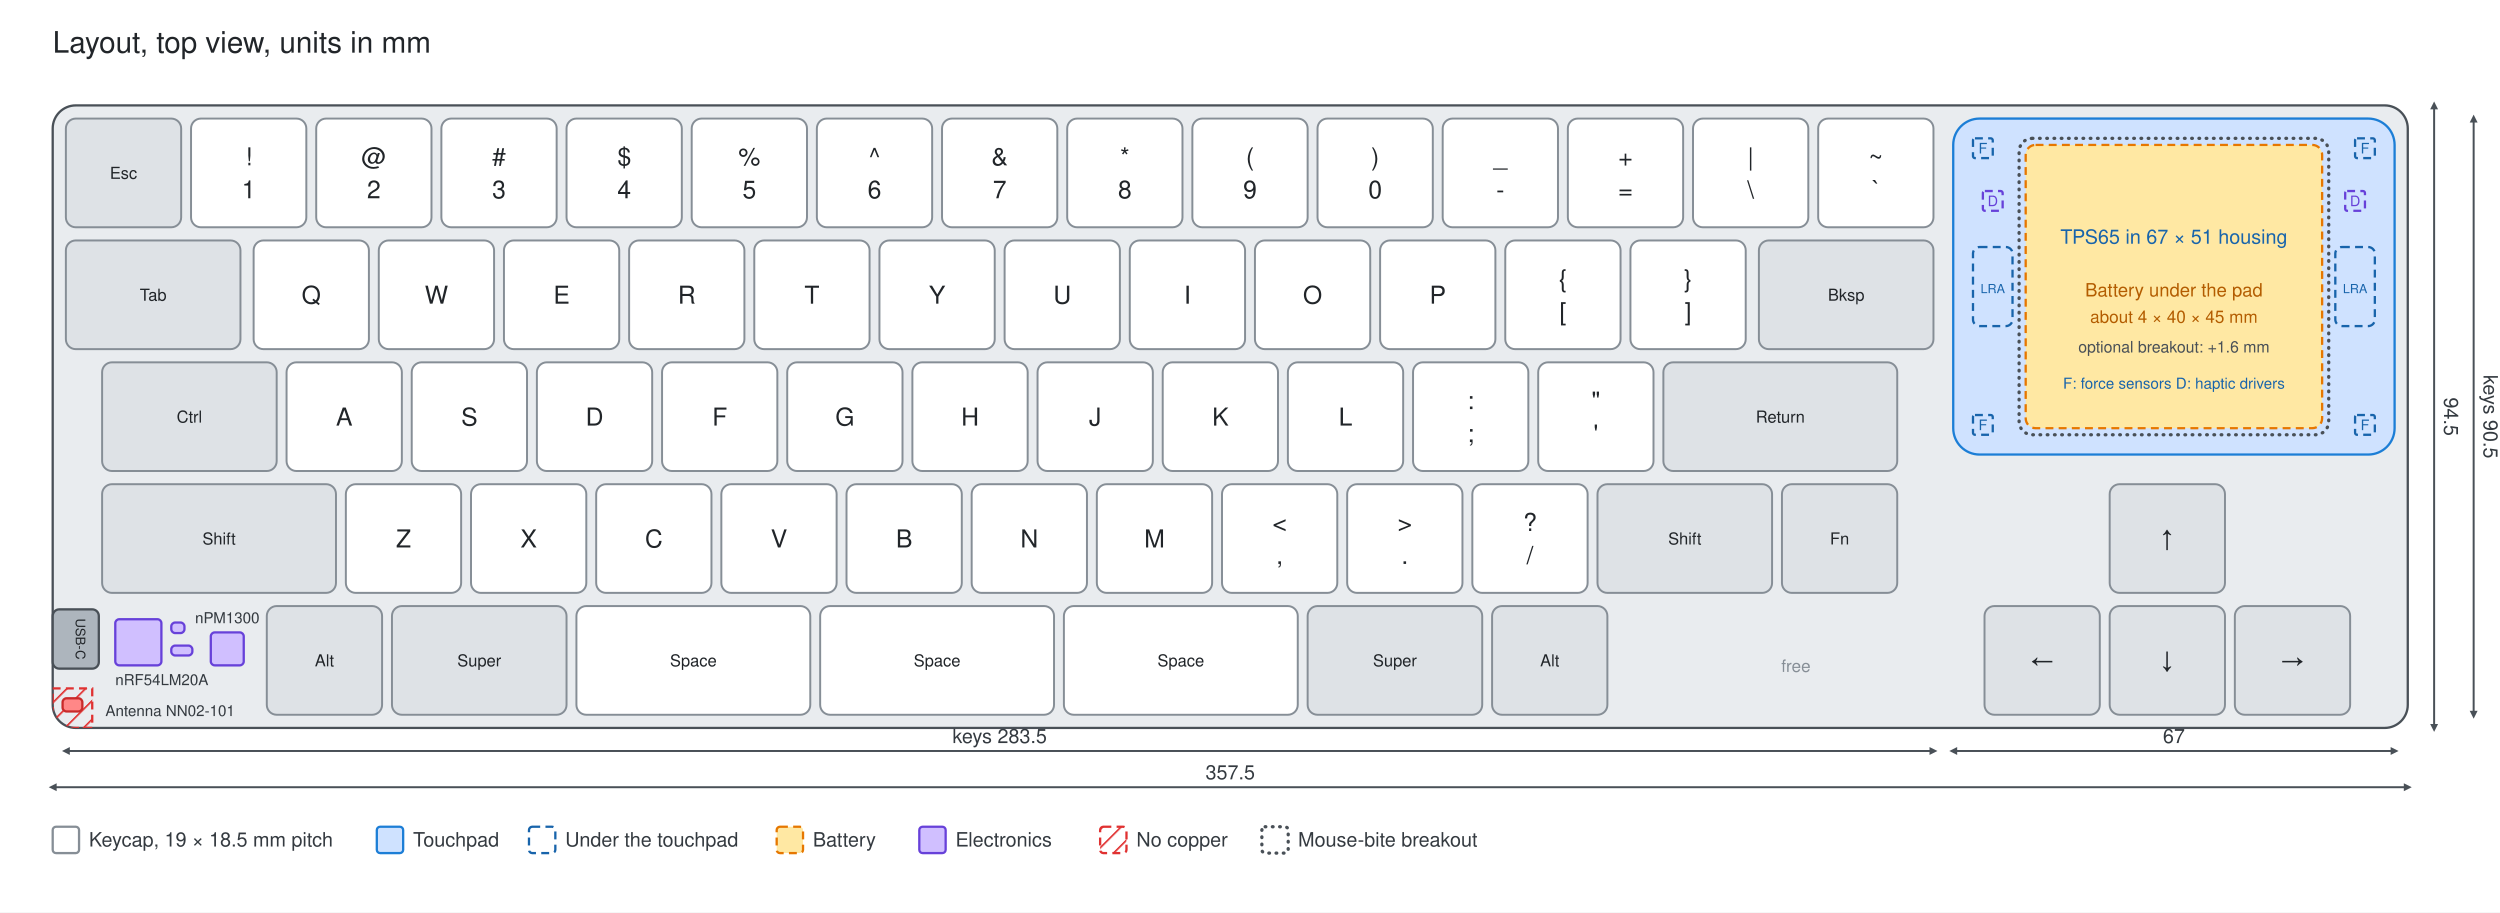
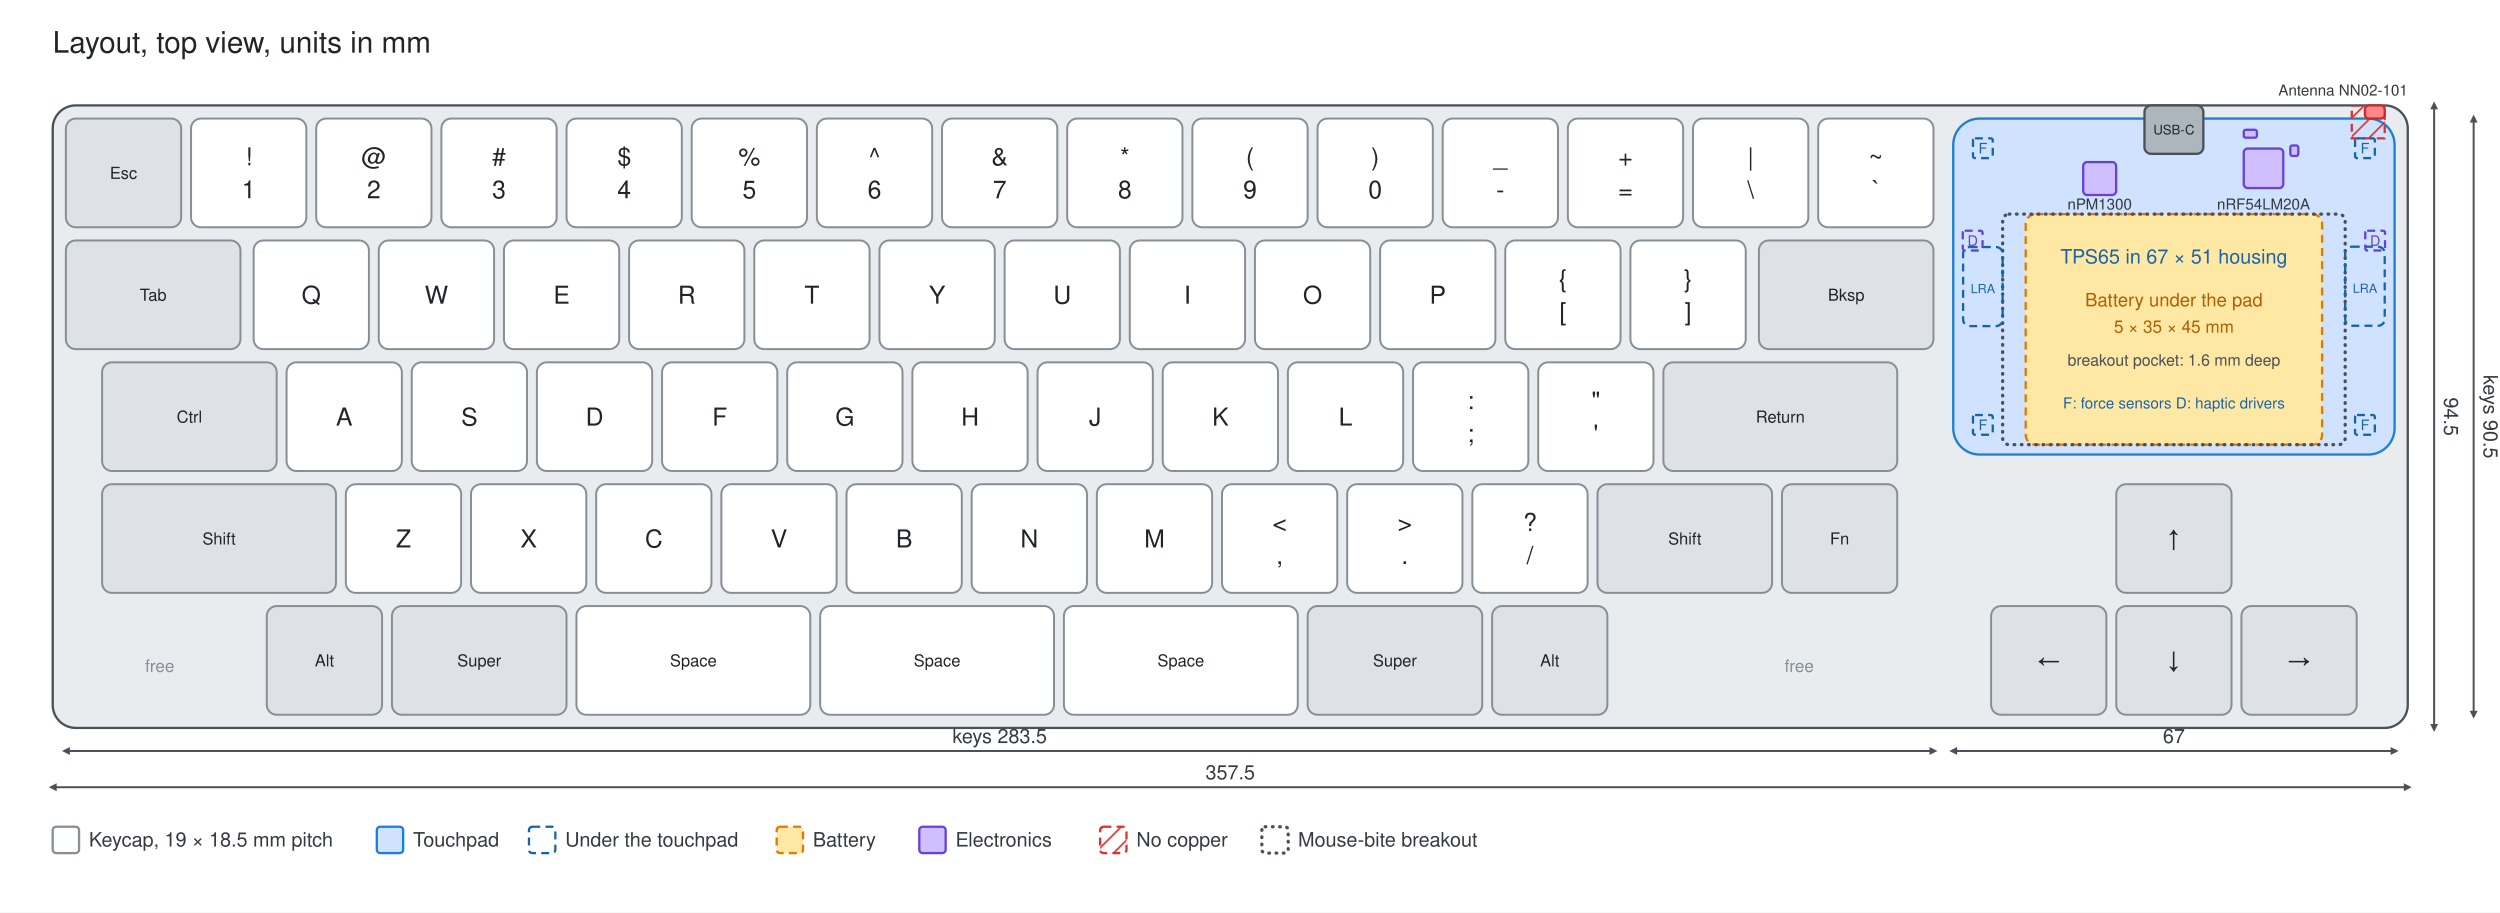
<svg xmlns="http://www.w3.org/2000/svg" viewBox="-8 -16 379.5 138.5" width="1518" height="554" font-family="Helvetica, Arial, sans-serif">
  <defs>
    <marker id="a" viewBox="0 0 6 6" refX="3" refY="3" markerWidth="4" markerHeight="4" orient="auto-start-reverse">
      <path d="M0,0 L6,3 L0,6 z" fill="#495057" />
    </marker>
    <pattern id="hatch" width="2" height="2" patternUnits="userSpaceOnUse" patternTransform="rotate(45)">
      <line x1="0" y1="0" x2="0" y2="2" stroke="#e03131" stroke-width="0.5" />
    </pattern>
  </defs>
  <rect x="-8" y="-16" width="379.5" height="138.5" rx="0" fill="#ffffff" stroke="none" stroke-width="0" />
  <text x="0" y="-8" font-size="4.5" text-anchor="start" fill="#212529">Layout, top view, units in mm</text>
  <rect x="0" y="0" width="357.5" height="94.5" rx="3.5" fill="#e9ecef" stroke="#495057" stroke-width="0.35" />
  <clipPath id="board">
    <rect x="0" y="0" width="357.5" height="94.5" rx="3.5" />
  </clipPath>
-   <g clip-path="url(#board)">
-     <rect x="0" y="88.5" width="6" height="6" rx="0" fill="url(#hatch)" stroke="#e03131" stroke-width="0.35" stroke-dasharray="1.2 0.8" />
-   </g>
-   <rect x="1.5" y="90" width="3" height="2" rx="0.6" fill="#ff8787" stroke="#c92a2a" stroke-width="0.35" />
-   <text x="8" y="92.7" font-size="2.3" text-anchor="start" fill="#343a40">Antenna NN02-101</text>
-   <rect x="0" y="76.5" width="7" height="9" rx="1" fill="#adb5bd" stroke="#495057" stroke-width="0.35" />
-   <text x="3.5" y="81" font-size="2" text-anchor="middle" fill="#212529" transform="rotate(90 3.5 81)">USB-C</text>
-   <rect x="9.5" y="78" width="7" height="7" rx="0.6" fill="#d0bfff" stroke="#6741d9" stroke-width="0.35" />
-   <rect x="18" y="78.5" width="2" height="1.6" rx="0.6" fill="#d0bfff" stroke="#6741d9" stroke-width="0.35" />
-   <rect x="18" y="82" width="3.2" height="1.5" rx="0.6" fill="#d0bfff" stroke="#6741d9" stroke-width="0.35" />
-   <rect x="24" y="80" width="5" height="5" rx="0.6" fill="#d0bfff" stroke="#6741d9" stroke-width="0.35" />
-   <text x="9.5" y="88" font-size="2.3" text-anchor="start" fill="#343a40">nRF54LM20A</text>
-   <text x="26.5" y="78.6" font-size="2.3" text-anchor="middle" fill="#343a40">nPM1300</text>
  <rect x="2" y="2" width="17.5" height="16.5" rx="1.5" fill="#dee2e6" stroke="#868e96" stroke-width="0.3" />
  <text x="10.75" y="11.15" font-size="2.5" text-anchor="middle" fill="#212529">Esc</text>
  <rect x="21" y="2" width="17.5" height="16.5" rx="1.5" fill="#ffffff" stroke="#868e96" stroke-width="0.3" />
  <text x="29.75" y="9.1" font-size="3.75" text-anchor="middle" fill="#212529">!</text>
  <text x="29.75" y="14.1" font-size="3.75" text-anchor="middle" fill="#212529">1</text>
  <rect x="40" y="2" width="17.5" height="16.5" rx="1.5" fill="#ffffff" stroke="#868e96" stroke-width="0.3" />
  <text x="48.75" y="9.1" font-size="3.75" text-anchor="middle" fill="#212529">@</text>
  <text x="48.75" y="14.1" font-size="3.75" text-anchor="middle" fill="#212529">2</text>
  <rect x="59" y="2" width="17.5" height="16.5" rx="1.5" fill="#ffffff" stroke="#868e96" stroke-width="0.3" />
  <text x="67.75" y="9.1" font-size="3.75" text-anchor="middle" fill="#212529">#</text>
  <text x="67.75" y="14.1" font-size="3.75" text-anchor="middle" fill="#212529">3</text>
  <rect x="78" y="2" width="17.5" height="16.5" rx="1.5" fill="#ffffff" stroke="#868e96" stroke-width="0.3" />
  <text x="86.75" y="9.1" font-size="3.75" text-anchor="middle" fill="#212529">$</text>
  <text x="86.75" y="14.1" font-size="3.75" text-anchor="middle" fill="#212529">4</text>
  <rect x="97" y="2" width="17.5" height="16.5" rx="1.5" fill="#ffffff" stroke="#868e96" stroke-width="0.3" />
  <text x="105.75" y="9.1" font-size="3.75" text-anchor="middle" fill="#212529">%</text>
  <text x="105.75" y="14.1" font-size="3.75" text-anchor="middle" fill="#212529">5</text>
  <rect x="116" y="2" width="17.5" height="16.5" rx="1.5" fill="#ffffff" stroke="#868e96" stroke-width="0.3" />
  <text x="124.75" y="9.1" font-size="3.75" text-anchor="middle" fill="#212529">^</text>
  <text x="124.75" y="14.1" font-size="3.75" text-anchor="middle" fill="#212529">6</text>
  <rect x="135" y="2" width="17.5" height="16.5" rx="1.5" fill="#ffffff" stroke="#868e96" stroke-width="0.3" />
  <text x="143.75" y="9.1" font-size="3.75" text-anchor="middle" fill="#212529">&amp;</text>
  <text x="143.75" y="14.1" font-size="3.75" text-anchor="middle" fill="#212529">7</text>
  <rect x="154" y="2" width="17.5" height="16.5" rx="1.5" fill="#ffffff" stroke="#868e96" stroke-width="0.3" />
  <text x="162.75" y="9.1" font-size="3.75" text-anchor="middle" fill="#212529">*</text>
  <text x="162.75" y="14.1" font-size="3.75" text-anchor="middle" fill="#212529">8</text>
  <rect x="173" y="2" width="17.5" height="16.5" rx="1.5" fill="#ffffff" stroke="#868e96" stroke-width="0.3" />
  <text x="181.75" y="9.1" font-size="3.75" text-anchor="middle" fill="#212529">(</text>
  <text x="181.75" y="14.1" font-size="3.75" text-anchor="middle" fill="#212529">9</text>
  <rect x="192" y="2" width="17.5" height="16.5" rx="1.5" fill="#ffffff" stroke="#868e96" stroke-width="0.3" />
  <text x="200.75" y="9.1" font-size="3.75" text-anchor="middle" fill="#212529">)</text>
  <text x="200.75" y="14.1" font-size="3.75" text-anchor="middle" fill="#212529">0</text>
  <rect x="211" y="2" width="17.5" height="16.5" rx="1.5" fill="#ffffff" stroke="#868e96" stroke-width="0.3" />
  <text x="219.75" y="9.1" font-size="3.75" text-anchor="middle" fill="#212529">_</text>
  <text x="219.75" y="14.1" font-size="3.75" text-anchor="middle" fill="#212529">-</text>
  <rect x="230" y="2" width="17.5" height="16.5" rx="1.5" fill="#ffffff" stroke="#868e96" stroke-width="0.3" />
  <text x="238.75" y="9.1" font-size="3.75" text-anchor="middle" fill="#212529">+</text>
  <text x="238.75" y="14.1" font-size="3.75" text-anchor="middle" fill="#212529">=</text>
  <rect x="249" y="2" width="17.5" height="16.5" rx="1.5" fill="#ffffff" stroke="#868e96" stroke-width="0.3" />
  <text x="257.75" y="9.1" font-size="3.75" text-anchor="middle" fill="#212529">|</text>
  <text x="257.75" y="14.1" font-size="3.75" text-anchor="middle" fill="#212529">\</text>
  <rect x="268" y="2" width="17.5" height="16.5" rx="1.5" fill="#ffffff" stroke="#868e96" stroke-width="0.3" />
  <text x="276.75" y="9.1" font-size="3.75" text-anchor="middle" fill="#212529">~</text>
  <text x="276.75" y="14.1" font-size="3.75" text-anchor="middle" fill="#212529">`</text>
  <rect x="2" y="20.5" width="26.5" height="16.5" rx="1.5" fill="#dee2e6" stroke="#868e96" stroke-width="0.3" />
  <text x="15.25" y="29.65" font-size="2.5" text-anchor="middle" fill="#212529">Tab</text>
  <rect x="30.5" y="20.5" width="17.5" height="16.5" rx="1.5" fill="#ffffff" stroke="#868e96" stroke-width="0.3" />
  <text x="39.25" y="30.1" font-size="3.75" text-anchor="middle" fill="#212529">Q</text>
  <rect x="49.5" y="20.5" width="17.5" height="16.5" rx="1.5" fill="#ffffff" stroke="#868e96" stroke-width="0.3" />
  <text x="58.25" y="30.1" font-size="3.75" text-anchor="middle" fill="#212529">W</text>
  <rect x="68.5" y="20.5" width="17.5" height="16.5" rx="1.5" fill="#ffffff" stroke="#868e96" stroke-width="0.3" />
  <text x="77.25" y="30.1" font-size="3.75" text-anchor="middle" fill="#212529">E</text>
  <rect x="87.5" y="20.5" width="17.5" height="16.5" rx="1.5" fill="#ffffff" stroke="#868e96" stroke-width="0.3" />
  <text x="96.25" y="30.1" font-size="3.75" text-anchor="middle" fill="#212529">R</text>
  <rect x="106.5" y="20.5" width="17.5" height="16.5" rx="1.5" fill="#ffffff" stroke="#868e96" stroke-width="0.3" />
  <text x="115.25" y="30.1" font-size="3.75" text-anchor="middle" fill="#212529">T</text>
  <rect x="125.5" y="20.5" width="17.5" height="16.5" rx="1.5" fill="#ffffff" stroke="#868e96" stroke-width="0.3" />
  <text x="134.25" y="30.1" font-size="3.75" text-anchor="middle" fill="#212529">Y</text>
  <rect x="144.5" y="20.5" width="17.5" height="16.5" rx="1.5" fill="#ffffff" stroke="#868e96" stroke-width="0.3" />
  <text x="153.25" y="30.1" font-size="3.75" text-anchor="middle" fill="#212529">U</text>
  <rect x="163.5" y="20.5" width="17.5" height="16.5" rx="1.5" fill="#ffffff" stroke="#868e96" stroke-width="0.3" />
  <text x="172.25" y="30.1" font-size="3.75" text-anchor="middle" fill="#212529">I</text>
  <rect x="182.5" y="20.5" width="17.5" height="16.5" rx="1.5" fill="#ffffff" stroke="#868e96" stroke-width="0.3" />
  <text x="191.25" y="30.1" font-size="3.75" text-anchor="middle" fill="#212529">O</text>
  <rect x="201.5" y="20.5" width="17.5" height="16.5" rx="1.5" fill="#ffffff" stroke="#868e96" stroke-width="0.3" />
  <text x="210.25" y="30.1" font-size="3.75" text-anchor="middle" fill="#212529">P</text>
  <rect x="220.5" y="20.5" width="17.5" height="16.5" rx="1.5" fill="#ffffff" stroke="#868e96" stroke-width="0.3" />
  <text x="229.25" y="27.6" font-size="3.75" text-anchor="middle" fill="#212529">{</text>
  <text x="229.25" y="32.6" font-size="3.75" text-anchor="middle" fill="#212529">[</text>
  <rect x="239.5" y="20.5" width="17.5" height="16.5" rx="1.5" fill="#ffffff" stroke="#868e96" stroke-width="0.3" />
  <text x="248.25" y="27.6" font-size="3.75" text-anchor="middle" fill="#212529">}</text>
  <text x="248.25" y="32.6" font-size="3.75" text-anchor="middle" fill="#212529">]</text>
  <rect x="259" y="20.5" width="26.5" height="16.5" rx="1.5" fill="#dee2e6" stroke="#868e96" stroke-width="0.3" />
  <text x="272.25" y="29.65" font-size="2.5" text-anchor="middle" fill="#212529">Bksp</text>
  <rect x="7.5" y="39" width="26.5" height="16.5" rx="1.5" fill="#dee2e6" stroke="#868e96" stroke-width="0.3" />
  <text x="20.75" y="48.15" font-size="2.5" text-anchor="middle" fill="#212529">Ctrl</text>
  <rect x="35.5" y="39" width="17.5" height="16.5" rx="1.5" fill="#ffffff" stroke="#868e96" stroke-width="0.3" />
  <text x="44.25" y="48.6" font-size="3.75" text-anchor="middle" fill="#212529">A</text>
  <rect x="54.5" y="39" width="17.5" height="16.5" rx="1.5" fill="#ffffff" stroke="#868e96" stroke-width="0.3" />
  <text x="63.25" y="48.6" font-size="3.75" text-anchor="middle" fill="#212529">S</text>
  <rect x="73.5" y="39" width="17.5" height="16.5" rx="1.5" fill="#ffffff" stroke="#868e96" stroke-width="0.3" />
  <text x="82.25" y="48.6" font-size="3.75" text-anchor="middle" fill="#212529">D</text>
  <rect x="92.5" y="39" width="17.5" height="16.5" rx="1.5" fill="#ffffff" stroke="#868e96" stroke-width="0.3" />
  <text x="101.25" y="48.6" font-size="3.75" text-anchor="middle" fill="#212529">F</text>
  <rect x="111.5" y="39" width="17.5" height="16.5" rx="1.5" fill="#ffffff" stroke="#868e96" stroke-width="0.3" />
  <text x="120.25" y="48.6" font-size="3.75" text-anchor="middle" fill="#212529">G</text>
  <rect x="130.5" y="39" width="17.5" height="16.5" rx="1.5" fill="#ffffff" stroke="#868e96" stroke-width="0.3" />
  <text x="139.25" y="48.6" font-size="3.75" text-anchor="middle" fill="#212529">H</text>
  <rect x="149.5" y="39" width="17.5" height="16.5" rx="1.5" fill="#ffffff" stroke="#868e96" stroke-width="0.3" />
  <text x="158.25" y="48.6" font-size="3.75" text-anchor="middle" fill="#212529">J</text>
  <rect x="168.5" y="39" width="17.5" height="16.5" rx="1.5" fill="#ffffff" stroke="#868e96" stroke-width="0.3" />
  <text x="177.25" y="48.6" font-size="3.75" text-anchor="middle" fill="#212529">K</text>
  <rect x="187.5" y="39" width="17.5" height="16.5" rx="1.5" fill="#ffffff" stroke="#868e96" stroke-width="0.3" />
  <text x="196.25" y="48.6" font-size="3.75" text-anchor="middle" fill="#212529">L</text>
  <rect x="206.5" y="39" width="17.5" height="16.5" rx="1.5" fill="#ffffff" stroke="#868e96" stroke-width="0.3" />
  <text x="215.25" y="46.1" font-size="3.75" text-anchor="middle" fill="#212529">:</text>
  <text x="215.25" y="51.1" font-size="3.75" text-anchor="middle" fill="#212529">;</text>
  <rect x="225.5" y="39" width="17.5" height="16.5" rx="1.5" fill="#ffffff" stroke="#868e96" stroke-width="0.3" />
  <text x="234.25" y="46.1" font-size="3.75" text-anchor="middle" fill="#212529">"</text>
  <text x="234.25" y="51.1" font-size="3.75" text-anchor="middle" fill="#212529">'</text>
  <rect x="244.5" y="39" width="35.5" height="16.5" rx="1.5" fill="#dee2e6" stroke="#868e96" stroke-width="0.3" />
  <text x="262.25" y="48.15" font-size="2.5" text-anchor="middle" fill="#212529">Return</text>
  <rect x="7.5" y="57.5" width="35.5" height="16.5" rx="1.5" fill="#dee2e6" stroke="#868e96" stroke-width="0.3" />
  <text x="25.25" y="66.65" font-size="2.5" text-anchor="middle" fill="#212529">Shift</text>
  <rect x="44.5" y="57.5" width="17.5" height="16.5" rx="1.5" fill="#ffffff" stroke="#868e96" stroke-width="0.3" />
  <text x="53.25" y="67.1" font-size="3.75" text-anchor="middle" fill="#212529">Z</text>
  <rect x="63.5" y="57.5" width="17.5" height="16.5" rx="1.5" fill="#ffffff" stroke="#868e96" stroke-width="0.3" />
  <text x="72.25" y="67.1" font-size="3.75" text-anchor="middle" fill="#212529">X</text>
  <rect x="82.5" y="57.5" width="17.5" height="16.5" rx="1.5" fill="#ffffff" stroke="#868e96" stroke-width="0.3" />
  <text x="91.25" y="67.1" font-size="3.75" text-anchor="middle" fill="#212529">C</text>
  <rect x="101.5" y="57.5" width="17.5" height="16.5" rx="1.5" fill="#ffffff" stroke="#868e96" stroke-width="0.3" />
  <text x="110.25" y="67.1" font-size="3.75" text-anchor="middle" fill="#212529">V</text>
  <rect x="120.5" y="57.5" width="17.5" height="16.5" rx="1.5" fill="#ffffff" stroke="#868e96" stroke-width="0.3" />
  <text x="129.25" y="67.1" font-size="3.75" text-anchor="middle" fill="#212529">B</text>
  <rect x="139.5" y="57.5" width="17.5" height="16.5" rx="1.5" fill="#ffffff" stroke="#868e96" stroke-width="0.3" />
  <text x="148.25" y="67.1" font-size="3.75" text-anchor="middle" fill="#212529">N</text>
  <rect x="158.5" y="57.5" width="17.5" height="16.5" rx="1.5" fill="#ffffff" stroke="#868e96" stroke-width="0.3" />
  <text x="167.25" y="67.1" font-size="3.75" text-anchor="middle" fill="#212529">M</text>
  <rect x="177.5" y="57.5" width="17.5" height="16.5" rx="1.5" fill="#ffffff" stroke="#868e96" stroke-width="0.3" />
  <text x="186.25" y="64.6" font-size="3.75" text-anchor="middle" fill="#212529">&lt;</text>
  <text x="186.25" y="69.6" font-size="3.75" text-anchor="middle" fill="#212529">,</text>
  <rect x="196.5" y="57.5" width="17.5" height="16.5" rx="1.5" fill="#ffffff" stroke="#868e96" stroke-width="0.3" />
  <text x="205.25" y="64.6" font-size="3.75" text-anchor="middle" fill="#212529">&gt;</text>
  <text x="205.25" y="69.6" font-size="3.75" text-anchor="middle" fill="#212529">.</text>
  <rect x="215.5" y="57.5" width="17.5" height="16.5" rx="1.5" fill="#ffffff" stroke="#868e96" stroke-width="0.3" />
  <text x="224.25" y="64.6" font-size="3.75" text-anchor="middle" fill="#212529">?</text>
  <text x="224.25" y="69.6" font-size="3.75" text-anchor="middle" fill="#212529">/</text>
  <rect x="234.5" y="57.5" width="26.5" height="16.5" rx="1.5" fill="#dee2e6" stroke="#868e96" stroke-width="0.3" />
  <text x="247.75" y="66.65" font-size="2.5" text-anchor="middle" fill="#212529">Shift</text>
  <rect x="262.5" y="57.5" width="17.5" height="16.5" rx="1.5" fill="#dee2e6" stroke="#868e96" stroke-width="0.3" />
  <text x="271.25" y="66.65" font-size="2.5" text-anchor="middle" fill="#212529">Fn</text>
  <rect x="32.5" y="76" width="17.5" height="16.5" rx="1.5" fill="#dee2e6" stroke="#868e96" stroke-width="0.3" />
  <text x="41.25" y="85.15" font-size="2.5" text-anchor="middle" fill="#212529">Alt</text>
  <rect x="51.5" y="76" width="26.5" height="16.5" rx="1.5" fill="#dee2e6" stroke="#868e96" stroke-width="0.3" />
  <text x="64.75" y="85.15" font-size="2.5" text-anchor="middle" fill="#212529">Super</text>
  <rect x="79.5" y="76" width="35.5" height="16.5" rx="1.5" fill="#ffffff" stroke="#868e96" stroke-width="0.3" />
  <text x="97.25" y="85.15" font-size="2.5" text-anchor="middle" fill="#212529">Space</text>
  <rect x="116.5" y="76" width="35.5" height="16.5" rx="1.5" fill="#ffffff" stroke="#868e96" stroke-width="0.3" />
  <text x="134.25" y="85.15" font-size="2.5" text-anchor="middle" fill="#212529">Space</text>
  <rect x="153.5" y="76" width="35.5" height="16.5" rx="1.5" fill="#ffffff" stroke="#868e96" stroke-width="0.3" />
  <text x="171.25" y="85.15" font-size="2.5" text-anchor="middle" fill="#212529">Space</text>
  <rect x="190.5" y="76" width="26.5" height="16.5" rx="1.5" fill="#dee2e6" stroke="#868e96" stroke-width="0.3" />
  <text x="203.75" y="85.15" font-size="2.5" text-anchor="middle" fill="#212529">Super</text>
  <rect x="218.5" y="76" width="17.5" height="16.5" rx="1.5" fill="#dee2e6" stroke="#868e96" stroke-width="0.3" />
  <text x="227.25" y="85.15" font-size="2.5" text-anchor="middle" fill="#212529">Alt</text>
-   <rect x="312.25" y="57.5" width="17.5" height="16.5" rx="1.5" fill="#dee2e6" stroke="#868e96" stroke-width="0.3" />
-   <text x="321" y="67.1" font-size="3.75" text-anchor="middle" fill="#212529">↑</text>
-   <rect x="293.25" y="76" width="17.5" height="16.5" rx="1.5" fill="#dee2e6" stroke="#868e96" stroke-width="0.3" />
-   <text x="302" y="85.6" font-size="3.75" text-anchor="middle" fill="#212529">←</text>
-   <rect x="312.25" y="76" width="17.5" height="16.5" rx="1.5" fill="#dee2e6" stroke="#868e96" stroke-width="0.3" />
-   <text x="321" y="85.6" font-size="3.75" text-anchor="middle" fill="#212529">↓</text>
-   <rect x="331.25" y="76" width="17.5" height="16.5" rx="1.5" fill="#dee2e6" stroke="#868e96" stroke-width="0.3" />
-   <text x="340" y="85.6" font-size="3.75" text-anchor="middle" fill="#212529">→</text>
+   <rect x="313.25" y="57.5" width="17.5" height="16.5" rx="1.5" fill="#dee2e6" stroke="#868e96" stroke-width="0.3" />
+   <text x="322" y="67.1" font-size="3.75" text-anchor="middle" fill="#212529">↑</text>
+   <rect x="294.25" y="76" width="17.5" height="16.5" rx="1.5" fill="#dee2e6" stroke="#868e96" stroke-width="0.3" />
+   <text x="303" y="85.6" font-size="3.75" text-anchor="middle" fill="#212529">←</text>
+   <rect x="313.25" y="76" width="17.5" height="16.5" rx="1.5" fill="#dee2e6" stroke="#868e96" stroke-width="0.3" />
+   <text x="322" y="85.6" font-size="3.75" text-anchor="middle" fill="#212529">↓</text>
+   <rect x="332.25" y="76" width="17.5" height="16.5" rx="1.5" fill="#dee2e6" stroke="#868e96" stroke-width="0.3" />
+   <text x="341" y="85.6" font-size="3.75" text-anchor="middle" fill="#212529">→</text>
  <rect x="288.5" y="2" width="67" height="51" rx="4" fill="#cfe2ff" stroke="#1c7ed6" stroke-width="0.35" />
-   <rect x="299.5" y="6" width="45" height="43" rx="1.5" fill="#ffe8a3" stroke="#e67700" stroke-width="0.35" stroke-dasharray="1.2 0.8" />
-   <rect x="298.5" y="5" width="47" height="45" rx="2" fill="none" stroke="#495057" stroke-width="0.5" stroke-dasharray="0.1 1" stroke-linecap="round" />
-   <text x="322" y="37.5" font-size="2.4" text-anchor="middle" fill="#495057">optional breakout: +1.6 mm</text>
-   <text x="322" y="21" font-size="3" text-anchor="middle" fill="#1864ab">TPS65 in 67 × 51 housing</text>
-   <text x="322" y="29" font-size="2.8" text-anchor="middle" fill="#b35c00">Battery under the pad</text>
-   <text x="322" y="33" font-size="2.6" text-anchor="middle" fill="#b35c00">about 4 × 40 × 45 mm</text>
+   <rect x="299.5" y="16.5" width="45" height="35" rx="1.5" fill="#ffe8a3" stroke="#e67700" stroke-width="0.35" stroke-dasharray="1.2 0.8" />
+   <rect x="296" y="16.5" width="52" height="35" rx="1" fill="none" stroke="#495057" stroke-width="0.5" stroke-dasharray="0.1 1" stroke-linecap="round" />
+   <text x="322" y="39.5" font-size="2.4" text-anchor="middle" fill="#495057">breakout pocket: 1.6 mm deep</text>
+   <text x="322" y="24" font-size="3" text-anchor="middle" fill="#1864ab">TPS65 in 67 × 51 housing</text>
+   <text x="322" y="30.5" font-size="2.8" text-anchor="middle" fill="#b35c00">Battery under the pad</text>
+   <text x="322" y="34.5" font-size="2.6" text-anchor="middle" fill="#b35c00">5 × 35 × 45 mm</text>
+   <rect x="317.53" y="0" width="8.94" height="7.35" rx="1" fill="#adb5bd" stroke="#495057" stroke-width="0.35" />
+   <text x="322" y="4.4" font-size="2" text-anchor="middle" fill="#212529">USB-C</text>
+   <rect x="332.6" y="6.55" width="6" height="6" rx="0.6" fill="#d0bfff" stroke="#6741d9" stroke-width="0.35" />
+   <rect x="332.6" y="3.7" width="2" height="1.2" rx="0.3" fill="#d0bfff" stroke="#6741d9" stroke-width="0.35" />
+   <rect x="339.67" y="6.08" width="1.21" height="1.59" rx="0.3" fill="#d0bfff" stroke="#6741d9" stroke-width="0.35" />
+   <rect x="308.23" y="8.6" width="5" height="5" rx="0.6" fill="#d0bfff" stroke="#6741d9" stroke-width="0.35" />
+   <text x="335.6" y="15.8" font-size="2.3" text-anchor="middle" fill="#343a40">nRF54LM20A</text>
+   <text x="310.73" y="15.8" font-size="2.3" text-anchor="middle" fill="#343a40">nPM1300</text>
+   <g clip-path="url(#board)">
+     <rect x="349" y="0" width="5" height="5" rx="0" fill="url(#hatch)" stroke="#e03131" stroke-width="0.35" stroke-dasharray="1.2 0.8" />
+   </g>
+   <rect x="351" y="0" width="3" height="2" rx="0.6" fill="#ff8787" stroke="#c92a2a" stroke-width="0.35" />
+   <text x="357.5" y="-1.5" font-size="2.3" text-anchor="end" fill="#343a40">Antenna NN02-101</text>
  <rect x="291.5" y="5" width="3" height="3" rx="0.3" fill="none" stroke="#1864ab" stroke-width="0.35" stroke-dasharray="1.2 0.8" />
  <text x="293" y="7.3" font-size="2.2" text-anchor="middle" fill="#1864ab">F</text>
  <rect x="349.5" y="5" width="3" height="3" rx="0.3" fill="none" stroke="#1864ab" stroke-width="0.35" stroke-dasharray="1.2 0.8" />
  <text x="351" y="7.3" font-size="2.2" text-anchor="middle" fill="#1864ab">F</text>
  <rect x="291.5" y="47" width="3" height="3" rx="0.3" fill="none" stroke="#1864ab" stroke-width="0.35" stroke-dasharray="1.2 0.8" />
  <text x="293" y="49.3" font-size="2.2" text-anchor="middle" fill="#1864ab">F</text>
  <rect x="349.5" y="47" width="3" height="3" rx="0.3" fill="none" stroke="#1864ab" stroke-width="0.35" stroke-dasharray="1.2 0.8" />
  <text x="351" y="49.3" font-size="2.2" text-anchor="middle" fill="#1864ab">F</text>
-   <rect x="291.5" y="21.5" width="6" height="12" rx="1" fill="none" stroke="#1864ab" stroke-width="0.35" stroke-dasharray="1.2 0.8" />
-   <text x="294.5" y="28.5" font-size="1.9" text-anchor="middle" fill="#1864ab">LRA</text>
-   <rect x="346.5" y="21.5" width="6" height="12" rx="1" fill="none" stroke="#1864ab" stroke-width="0.35" stroke-dasharray="1.2 0.8" />
-   <text x="349.5" y="28.5" font-size="1.9" text-anchor="middle" fill="#1864ab">LRA</text>
-   <rect x="293" y="13" width="3" height="3" rx="0.3" fill="none" stroke="#6741d9" stroke-width="0.35" stroke-dasharray="1.2 0.8" />
-   <text x="294.5" y="15.3" font-size="2.2" text-anchor="middle" fill="#6741d9">D</text>
-   <rect x="348" y="13" width="3" height="3" rx="0.3" fill="none" stroke="#6741d9" stroke-width="0.35" stroke-dasharray="1.2 0.8" />
-   <text x="349.5" y="15.3" font-size="2.2" text-anchor="middle" fill="#6741d9">D</text>
-   <text x="322" y="43" font-size="2.3" text-anchor="middle" fill="#1864ab">F: force sensors   D: haptic drivers</text>
-   <text x="264.625" y="86" font-size="2.6" text-anchor="middle" fill="#868e96">free</text>
+   <rect x="290" y="21.5" width="6" height="12" rx="1" fill="none" stroke="#1864ab" stroke-width="0.35" stroke-dasharray="1.2 0.8" />
+   <text x="293" y="28.5" font-size="1.9" text-anchor="middle" fill="#1864ab">LRA</text>
+   <rect x="348" y="21.45" width="6" height="12" rx="1" fill="none" stroke="#1864ab" stroke-width="0.35" stroke-dasharray="1.2 0.8" />
+   <text x="351" y="28.45" font-size="1.9" text-anchor="middle" fill="#1864ab">LRA</text>
+   <rect x="289.95" y="19.025" width="3" height="3" rx="0.3" fill="none" stroke="#6741d9" stroke-width="0.35" stroke-dasharray="1.2 0.8" />
+   <text x="291.45" y="21.325" font-size="2.2" text-anchor="middle" fill="#6741d9">D</text>
+   <rect x="351.05" y="19.025" width="3" height="3" rx="0.3" fill="none" stroke="#6741d9" stroke-width="0.35" stroke-dasharray="1.2 0.8" />
+   <text x="352.55" y="21.325" font-size="2.2" text-anchor="middle" fill="#6741d9">D</text>
+   <text x="322" y="46" font-size="2.3" text-anchor="middle" fill="#1864ab">F: force sensors   D: haptic drivers</text>
+   <text x="265.125" y="86" font-size="2.6" text-anchor="middle" fill="#868e96">free</text>
+   <text x="16.25" y="86" font-size="2.6" text-anchor="middle" fill="#868e96">free</text>
  <line x1="0" y1="103.5" x2="357.5" y2="103.5" stroke="#495057" stroke-width="0.3" marker-start="url(#a)" marker-end="url(#a)" />
  <text x="178.75" y="102.3" font-size="3" text-anchor="middle" fill="#343a40">357.5</text>
  <line x1="2" y1="98" x2="285.5" y2="98" stroke="#495057" stroke-width="0.3" marker-start="url(#a)" marker-end="url(#a)" />
  <text x="143.75" y="96.8" font-size="3" text-anchor="middle" fill="#343a40">keys 283.5</text>
  <line x1="288.5" y1="98" x2="355.5" y2="98" stroke="#495057" stroke-width="0.3" marker-start="url(#a)" marker-end="url(#a)" />
  <text x="322" y="96.8" font-size="3" text-anchor="middle" fill="#343a40">67</text>
  <line x1="361.5" y1="0" x2="361.5" y2="94.5" stroke="#495057" stroke-width="0.3" marker-start="url(#a)" marker-end="url(#a)" />
  <text x="363" y="47.25" font-size="3" text-anchor="middle" fill="#343a40" transform="rotate(90 363 47.25)">94.5</text>
  <line x1="367.5" y1="2" x2="367.5" y2="92.5" stroke="#495057" stroke-width="0.3" marker-start="url(#a)" marker-end="url(#a)" />
  <text x="369" y="47.25" font-size="3" text-anchor="middle" fill="#343a40" transform="rotate(90 369 47.25)">keys 90.5</text>
  <rect x="0" y="109.5" width="4" height="4" rx="0.5" fill="#ffffff" stroke="#868e96" stroke-width="0.35" />
  <text x="5.5" y="112.5" font-size="3" text-anchor="start" fill="#343a40">Keycap, 19 × 18.5 mm pitch</text>
  <rect x="49.2" y="109.5" width="4" height="4" rx="0.5" fill="#cfe2ff" stroke="#1c7ed6" stroke-width="0.35" />
  <text x="54.7" y="112.5" font-size="3" text-anchor="start" fill="#343a40">Touchpad</text>
  <rect x="72.3" y="109.5" width="4" height="4" rx="0.5" fill="none" stroke="#1864ab" stroke-width="0.35" stroke-dasharray="1.2 0.8" />
  <text x="77.8" y="112.5" font-size="3" text-anchor="start" fill="#343a40">Under the touchpad</text>
  <rect x="109.9" y="109.5" width="4" height="4" rx="0.5" fill="#ffe8a3" stroke="#e67700" stroke-width="0.35" stroke-dasharray="1.2 0.8" />
  <text x="115.4" y="112.5" font-size="3" text-anchor="start" fill="#343a40">Battery</text>
  <rect x="131.55" y="109.5" width="4" height="4" rx="0.5" fill="#d0bfff" stroke="#6741d9" stroke-width="0.35" />
  <text x="137.05" y="112.5" font-size="3" text-anchor="start" fill="#343a40">Electronics</text>
  <rect x="159" y="109.5" width="4" height="4" rx="0.5" fill="url(#hatch)" stroke="#e03131" stroke-width="0.35" stroke-dasharray="1.2 0.8" />
  <text x="164.5" y="112.5" font-size="3" text-anchor="start" fill="#343a40">No copper</text>
  <rect x="183.55" y="109.5" width="4" height="4" rx="0.5" fill="#ffffff" stroke="#495057" stroke-width="0.5" stroke-dasharray="0.1 1" stroke-linecap="round" />
  <text x="189.05" y="112.5" font-size="3" text-anchor="start" fill="#343a40">Mouse-bite breakout</text>
</svg>
